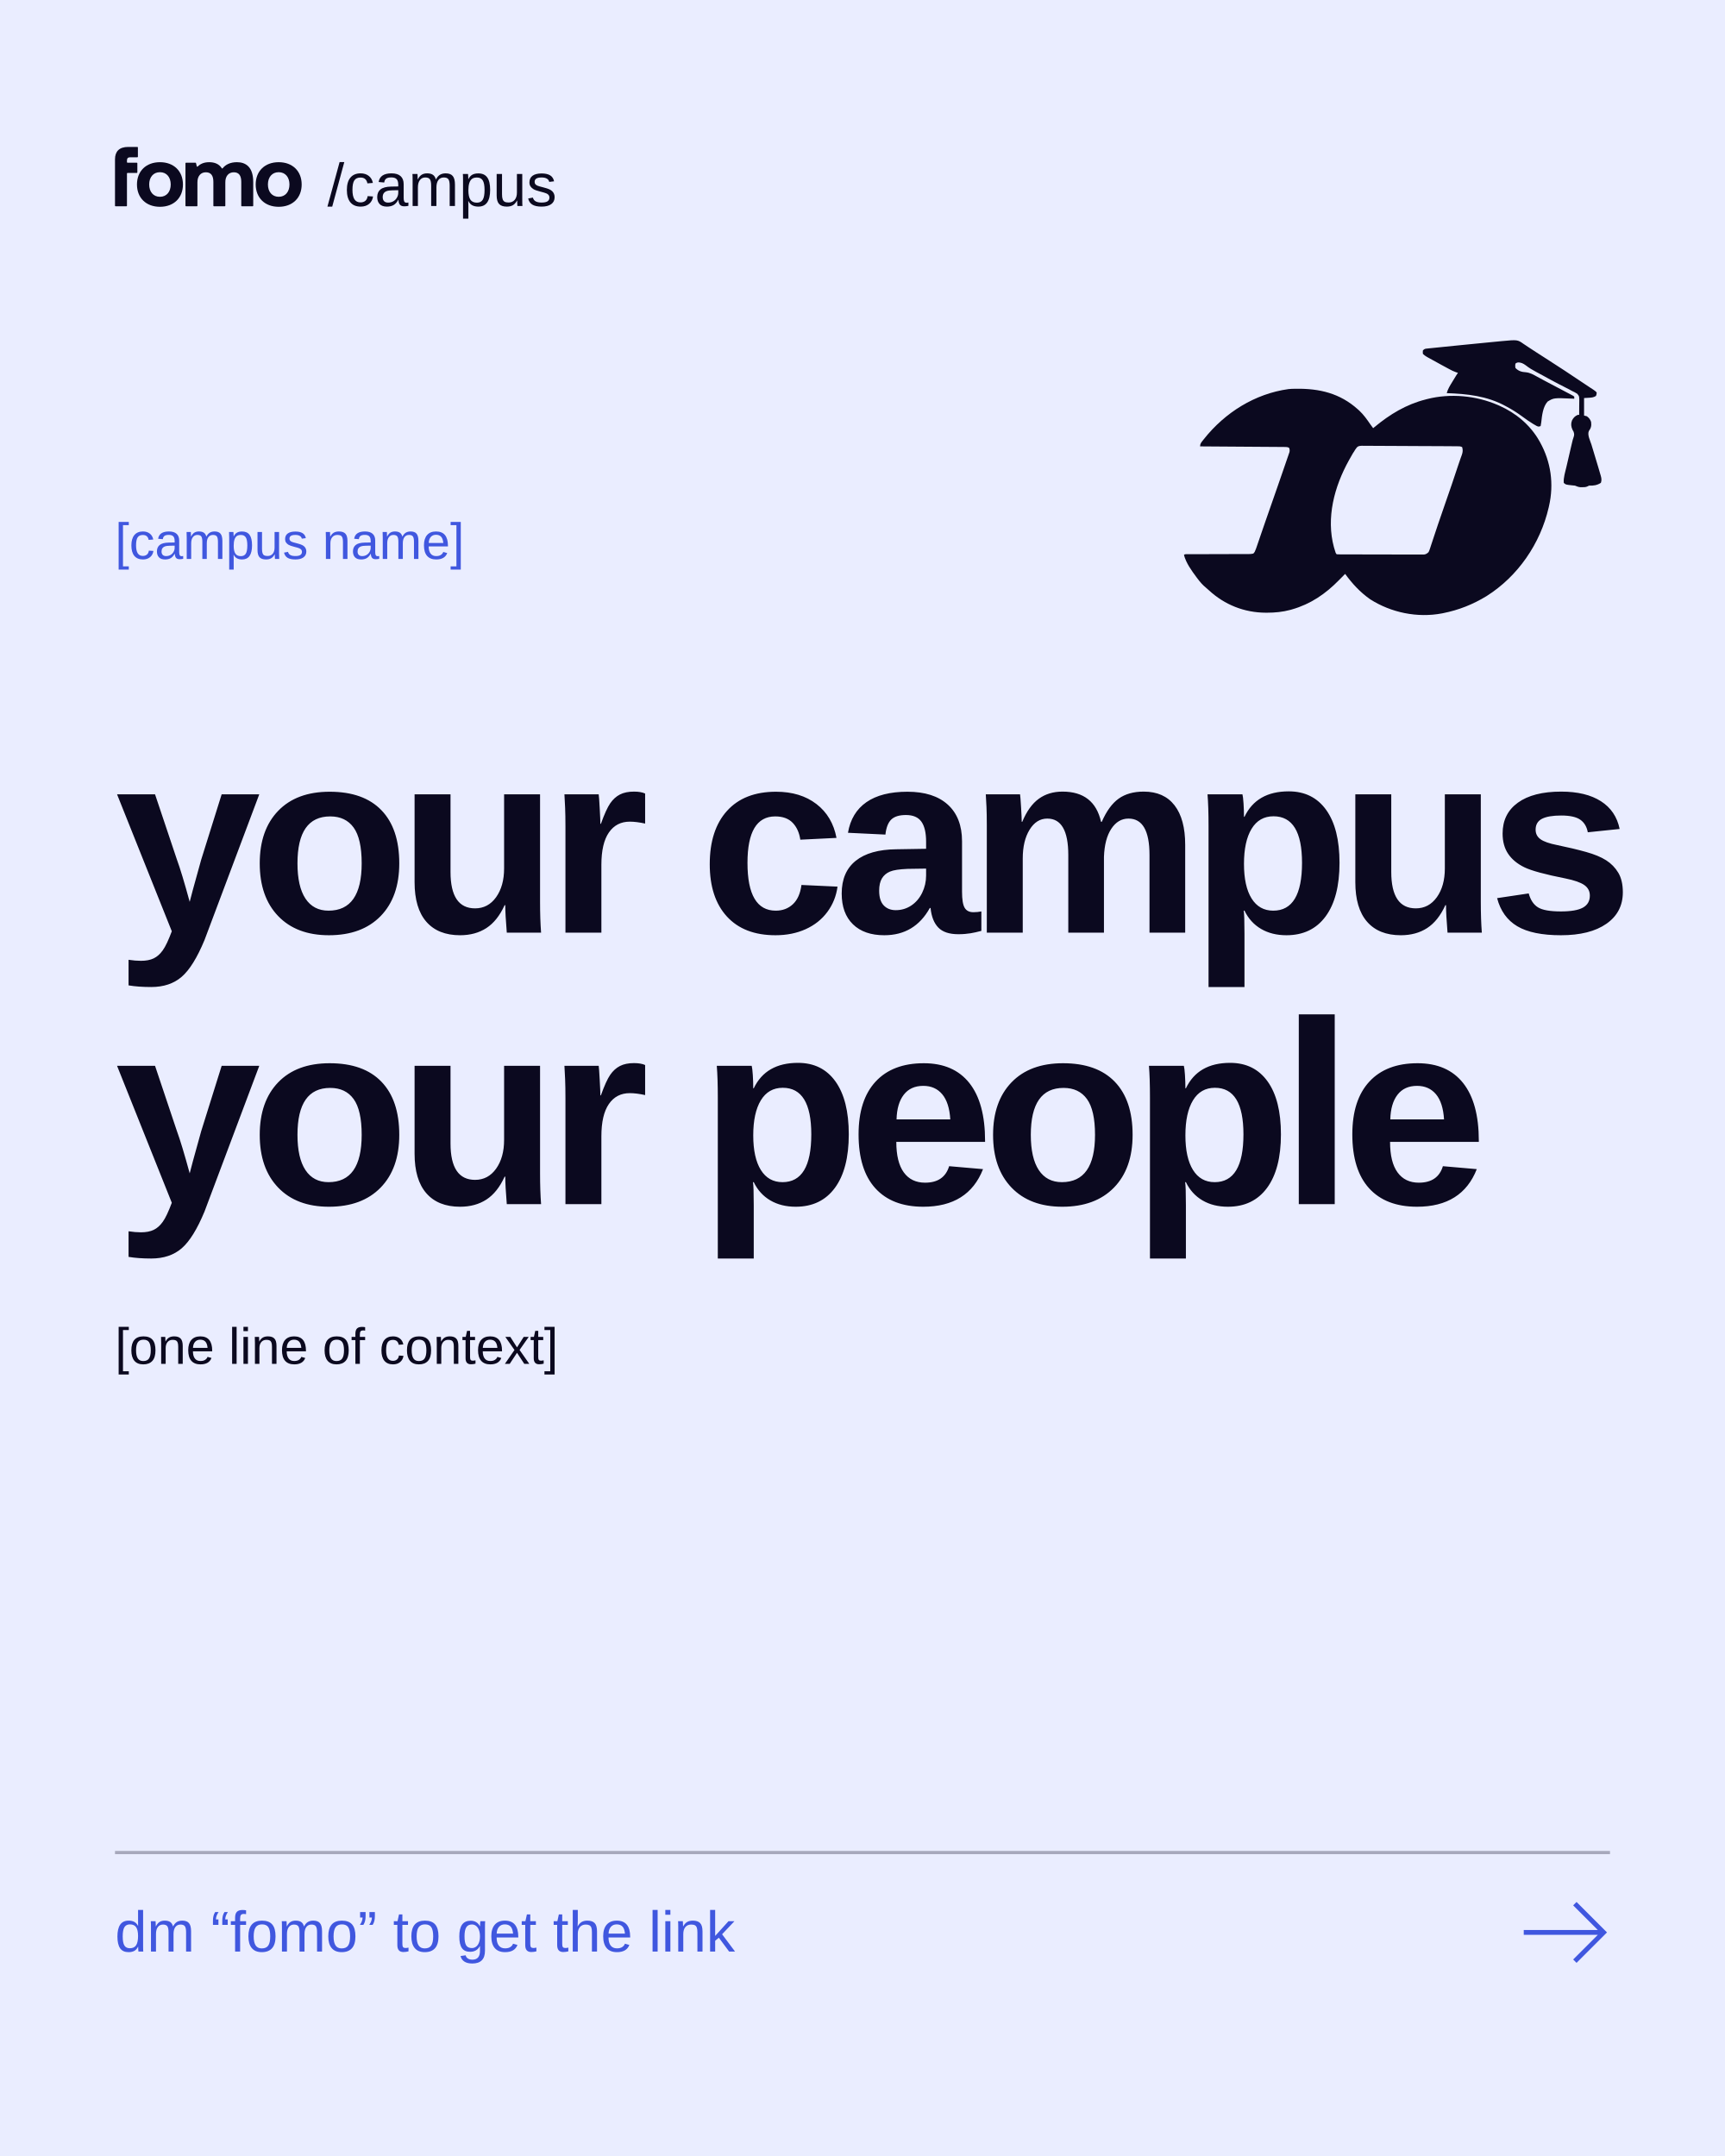
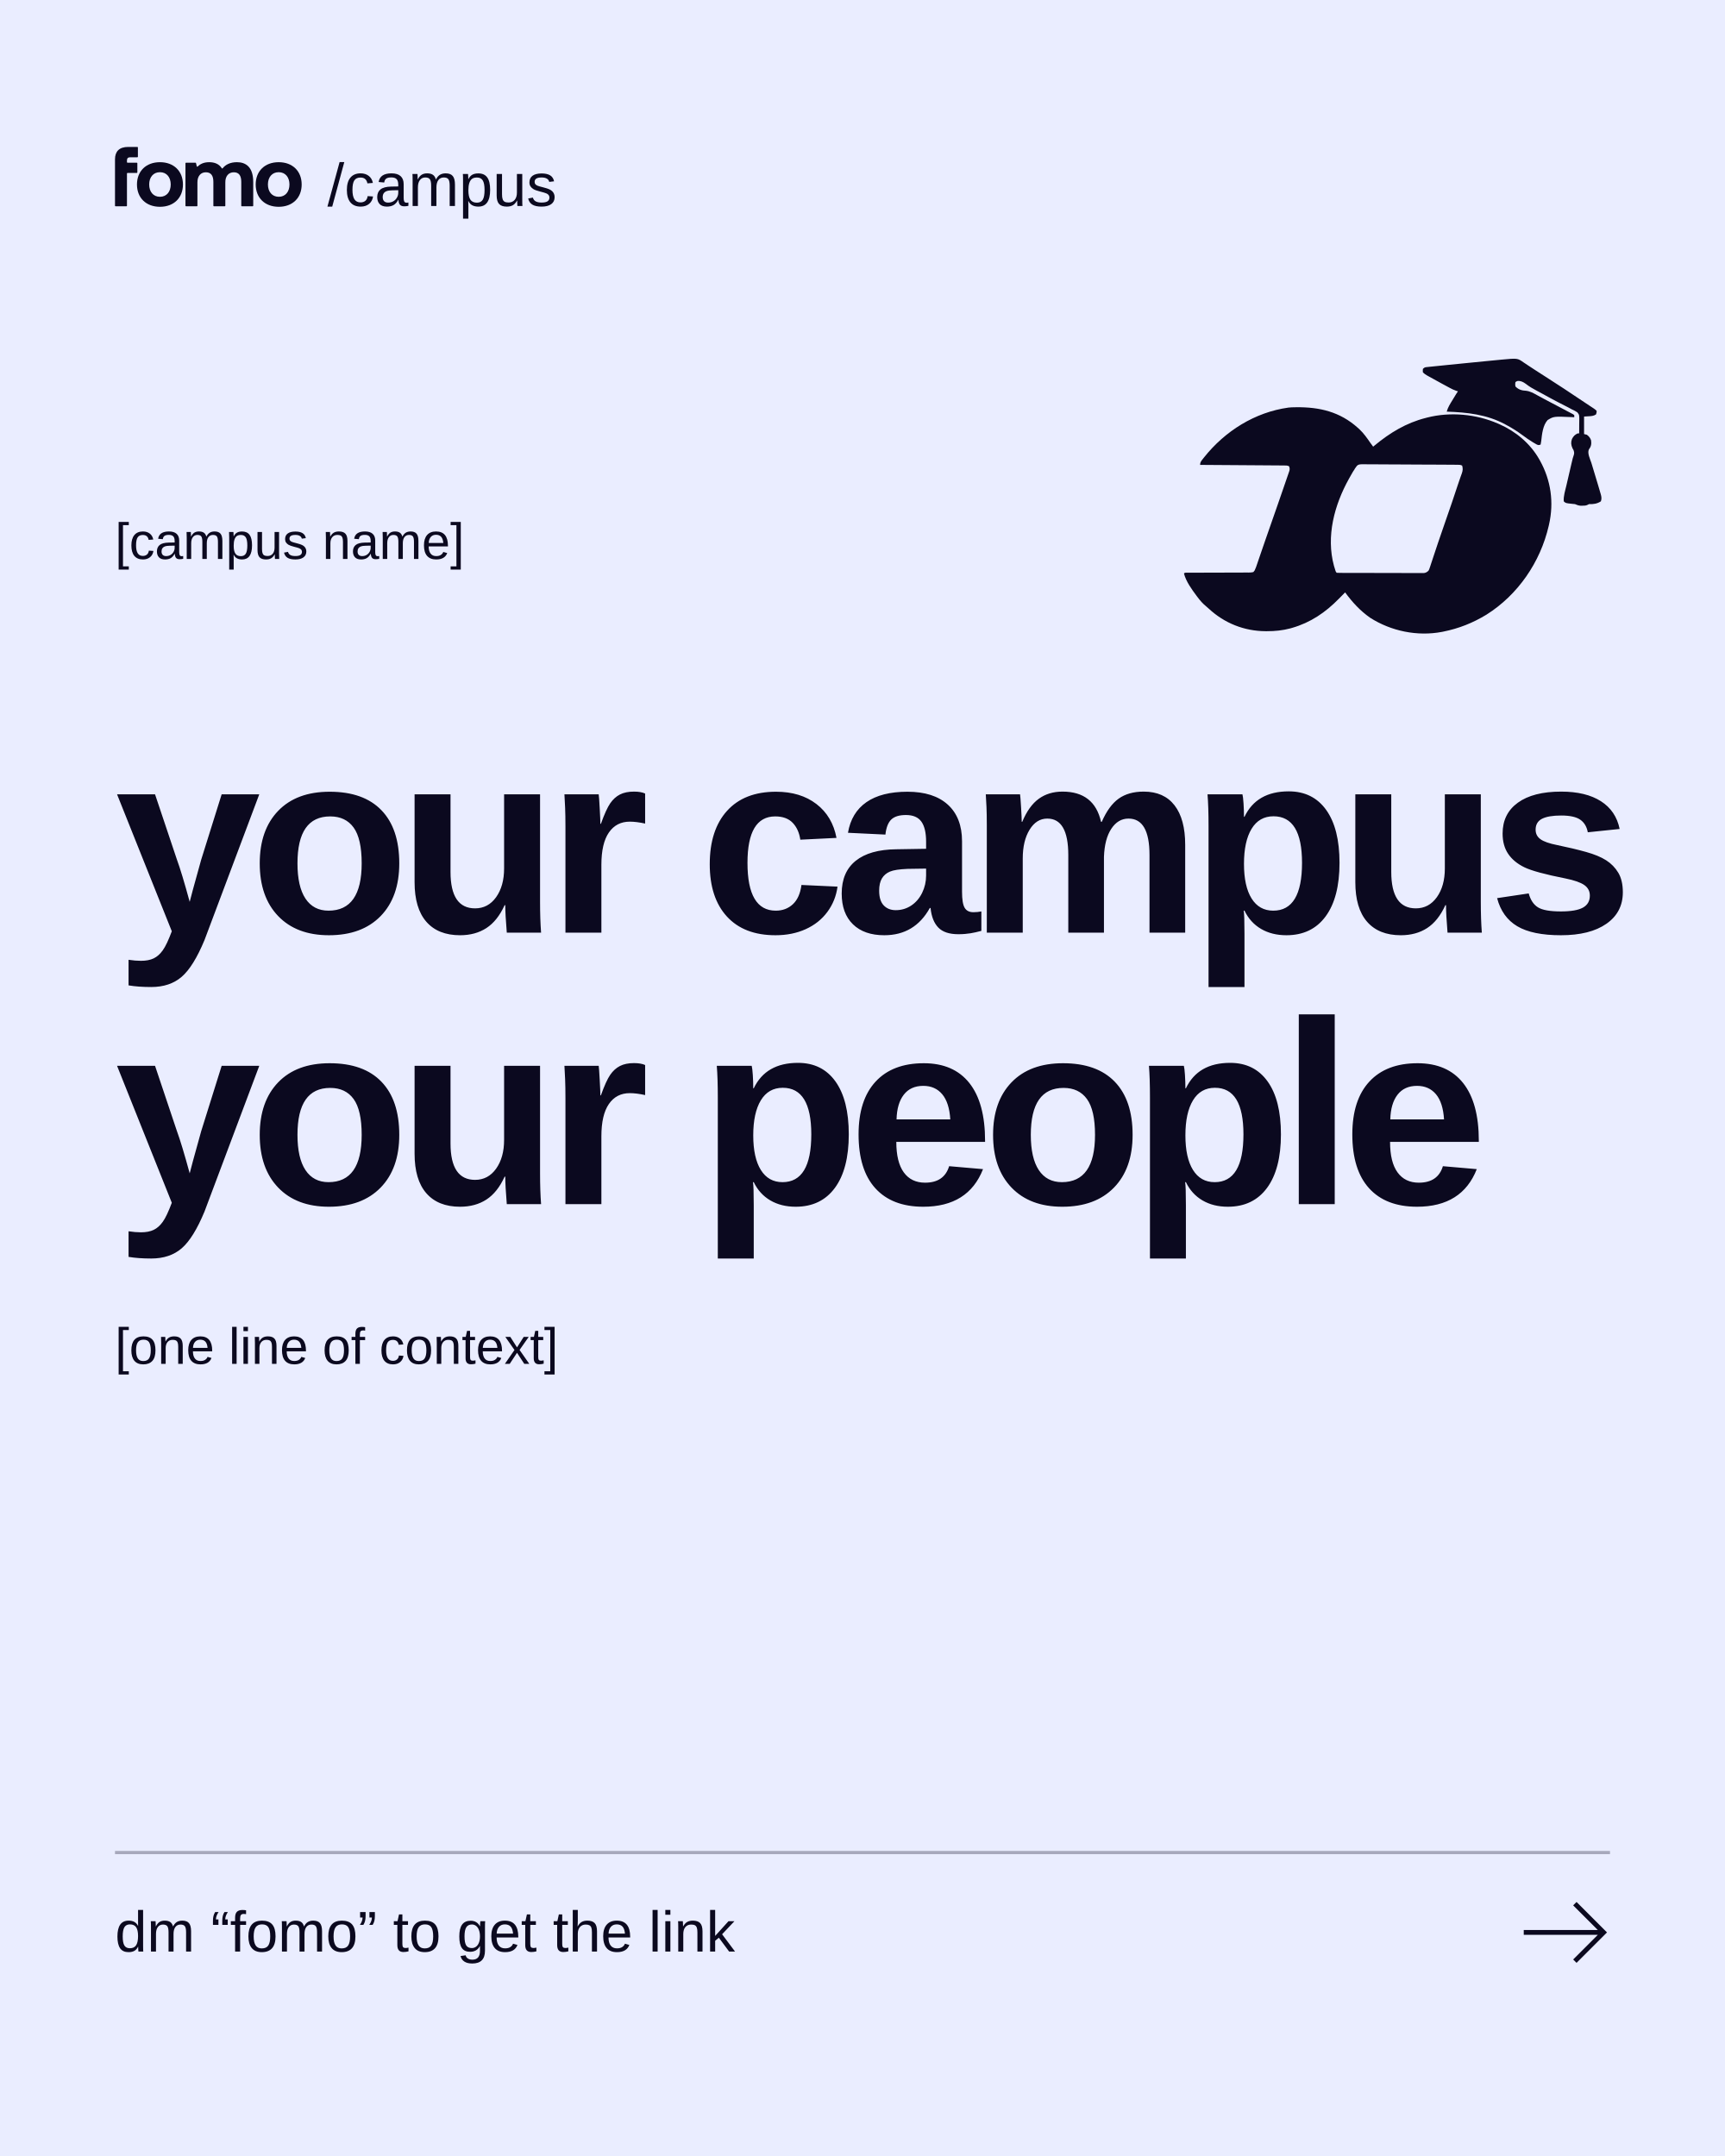
<svg xmlns="http://www.w3.org/2000/svg" xmlns:xlink="http://www.w3.org/1999/xlink" width="1080" height="1350" viewBox="0 0 1080 1350" role="img" aria-labelledby="title description">
  <defs>
    <style>text{font-family:Aeonik,Arial,sans-serif} .headline{font-size:164px;font-weight:700;letter-spacing:-7px} .label{font-size:32px;font-weight:500} .context{font-size:32px;font-weight:400}</style>
    <symbol id="fomo-campus-mark" viewBox="0 0 620 415">
      <g fill="currentColor" fill-rule="evenodd">
        <path d="M0 0 C0.381 0.25 0.381 0.25 2.306 1.515 C3.878 2.55 5.442 3.598 6.998 4.657 C9.732 6.515 12.509 8.298 15.292 10.079 C17.399 11.43 19.495 12.796 21.59 14.164 C24.88 16.307 28.187 18.422 31.504 20.523 C49.106 31.686 66.441 43.242 83.757 54.843 C87.17 57.13 90.585 59.413 94.013 61.676 C94.574 62.047 95.136 62.418 95.714 62.8 C97.17 63.763 98.628 64.722 100.087 65.682 C102.25 67.187 102.25 67.187 104.25 69.188 C104.125 71.688 104.125 71.688 103.25 74.188 C99.92 76.466 96.412 76.605 92.5 76.812 C91.469 76.874 91.469 76.874 86.25 77.188 C86.25 85.438 86.25 93.688 86.25 102.188 C87.57 102.517 88.89 102.847 90.25 103.188 C93.186 105.388 95.078 107.671 96.25 111.188 C96.961 116.546 96.293 120.019 93.027 124.352 C90.708 129.829 95.015 138.1 96.688 143.375 C99.934 153.769 103.084 164.192 106.126 174.648 C106.582 176.211 107.043 177.773 107.508 179.334 C108.163 181.539 108.804 183.747 109.441 185.957 C109.64 186.614 109.838 187.272 110.043 187.949 C111.102 191.689 111.539 194.473 110.25 198.188 C104.979 201.712 99.412 202.434 93.25 202.188 C92.944 202.349 92.944 202.349 91.395 203.164 C88.732 204.435 86.752 204.454 83.812 204.438 C82.886 204.443 81.959 204.448 81.004 204.453 C78.072 204.17 75.954 203.315 73.25 202.188 C71.039 201.879 71.039 201.879 68.875 201.75 C59.926 200.789 59.926 200.789 57.25 198.188 C56.676 190.935 59.254 183.051 60.902 176.047 C61.166 174.91 61.428 173.773 61.691 172.635 C62.238 170.271 62.788 167.908 63.343 165.546 C64.049 162.533 64.748 159.518 65.444 156.502 C66.114 153.6 66.79 150.698 67.465 147.797 C67.589 147.259 67.589 147.259 68.219 144.539 C70.17 136.237 70.17 136.237 71.436 132.618 C72.439 129.624 72.221 128.175 71.25 125.188 C70.734 124.259 70.219 123.331 69.688 122.375 C67.648 117.853 67.231 113.939 68.977 109.227 C71.014 105.3 73.119 103.036 77.25 101.188 C77.91 101.188 78.57 101.188 79.25 101.188 C79.33 97.308 79.35 93.434 79.317 89.554 C79.314 88.237 79.327 86.92 79.356 85.603 C79.581 74.805 79.581 74.805 76.586 71.166 C74.22 69.539 71.868 68.365 69.25 67.188 C67.39 66.189 65.532 65.186 63.676 64.18 C62.166 63.406 60.657 62.632 59.143 61.865 C56.393 60.469 53.652 59.054 50.91 57.641 C50.353 57.354 49.796 57.067 49.223 56.772 C41.778 52.927 34.443 48.882 27.102 44.844 C24.172 43.233 21.236 41.643 18.273 40.094 C12.833 37.246 7.855 34.277 3.02 30.48 C-0.601 27.835 -4.037 26.039 -8.625 26.438 C-10.75 27.188 -10.75 27.188 -11.75 28.188 C-12.125 31 -12.125 31 -11.75 34.188 C-7.513 38.673 -2.735 40.104 3.273 40.398 C9.259 41.042 13.924 43.743 19.125 46.625 C20.657 47.45 22.189 48.275 23.722 49.099 C25.262 49.929 26.798 50.767 28.334 51.605 C31.714 53.44 35.119 55.223 38.531 56.998 C41.6 58.598 44.657 60.22 47.714 61.844 C50.058 63.086 52.407 64.318 54.756 65.549 C57.322 66.898 59.879 68.263 62.438 69.625 C62.925 69.879 62.925 69.879 65.395 71.166 C66.289 71.646 67.184 72.126 68.105 72.621 C68.906 73.044 69.707 73.468 70.532 73.904 C71.099 74.328 71.666 74.751 72.25 75.188 C72.25 76.177 72.25 77.168 72.25 78.188 C71.151 78.125 70.052 78.063 68.92 77.999 C43.085 76.883 43.085 76.883 34.25 82.188 C27.439 89.664 26.212 102.172 25.144 111.841 C24.906 113.925 24.906 113.925 24.25 117.188 C21.25 118.188 21.25 118.188 18.527 116.992 C17.406 116.363 16.294 115.718 15.188 115.062 C14.58 114.71 13.972 114.357 13.346 113.994 C8.089 110.861 3.173 107.315 -1.75 103.688 C-9.148 98.237 -16.625 93.466 -24.75 89.188 C-25.316 88.881 -25.883 88.575 -26.466 88.259 C-52.526 74.198 -80.598 71.188 -109.75 70.188 C-108.162 64.183 -104.98 59.26 -101.75 54 C-101.203 53.098 -100.657 52.197 -100.094 51.268 C-95.861 44.3 -95.861 44.3 -93.75 41.188 C-94.612 40.923 -95.473 40.659 -96.361 40.387 C-99.744 39.256 -102.842 37.695 -105.969 35.992 C-106.545 35.683 -107.121 35.375 -107.714 35.056 C-109.562 34.063 -111.406 33.063 -113.25 32.062 C-114.516 31.379 -115.782 30.696 -117.048 30.013 C-123.518 26.517 -129.979 23.004 -136.375 19.375 C-136.646 19.222 -136.646 19.222 -138.018 18.447 C-140.228 17.172 -141.932 16.005 -143.75 14.188 C-144 11.688 -144 11.688 -143.75 9.188 C-141.368 6.806 -140.56 6.841 -137.29 6.505 C-136.35 6.404 -135.41 6.303 -134.442 6.199 C-133.924 6.148 -133.924 6.148 -131.301 5.891 C-130.209 5.776 -129.117 5.662 -127.991 5.545 C-124.98 5.23 -121.968 4.927 -118.955 4.627 C-116.426 4.374 -113.899 4.115 -111.371 3.855 C-103.213 3.02 -95.052 2.208 -86.891 1.4 C-84.737 1.186 -82.584 0.972 -80.43 0.757 C-71.143 -0.17 -61.855 -1.084 -52.566 -1.986 C-50.513 -2.186 -48.46 -2.388 -46.408 -2.591 C-43.148 -2.912 -39.887 -3.226 -36.627 -3.536 C-34.875 -3.703 -33.123 -3.877 -31.372 -4.051 C-8.751 -6.169 -8.751 -6.169 0 0 Z " fill="currentColor" transform="translate(496.75,16.8125)" id="graduation-cap" />
        <path d="M0 0 C0.334 -0.005 0.334 -0.005 2.026 -0.03 C35.306 -0.419 64.488 6.477 89.801 29.238 C90.184 29.581 90.184 29.581 92.125 31.312 C98.284 37.128 102.994 43.789 107.761 50.741 C109.059 52.61 110.417 54.431 111.801 56.238 C112.456 55.693 113.11 55.148 113.785 54.586 C135.692 36.436 158.906 22.309 186.801 15.238 C187.536 15.044 188.272 14.849 189.029 14.648 C222.008 6.26 258.766 9.745 289.801 23.238 C290.489 23.536 291.178 23.833 291.887 24.14 C315.49 34.578 335.991 51.705 348.801 74.238 C349.161 74.872 349.521 75.506 349.893 76.159 C365.526 104.281 369.958 135.83 362.801 167.238 C362.629 167.999 362.458 168.76 362.281 169.544 C350.348 221.049 318.521 267.61 273.594 295.941 C254.204 307.791 234.057 315.773 211.801 320.238 C211.502 320.298 211.502 320.298 209.992 320.602 C174.894 327.278 137.487 319.563 107.488 300.426 C93.103 290.303 82.155 278.326 71.801 264.238 C68.857 267.165 65.943 270.117 63.051 273.094 C43.793 292.806 22.475 307.371 -4.262 314.988 C-4.609 315.088 -4.609 315.088 -6.369 315.591 C-17.371 318.551 -28.393 319.631 -39.762 319.613 C-40.365 319.613 -40.969 319.612 -41.591 319.612 C-72.15 319.486 -100.351 308.257 -122.715 287.512 C-124.06 286.281 -125.416 285.061 -126.829 283.909 C-131.425 280.147 -135.019 276.047 -138.574 271.301 C-138.854 270.931 -138.854 270.931 -140.267 269.058 C-147.312 259.582 -155.16 248.829 -158.199 237.238 C-157.199 236.238 -157.199 236.238 -155.554 236.114 C-155.195 236.114 -155.195 236.114 -153.379 236.114 C-152.557 236.111 -151.735 236.109 -150.889 236.106 C-149.981 236.108 -149.073 236.11 -148.137 236.112 C-147.662 236.111 -147.662 236.111 -145.255 236.107 C-143.182 236.103 -141.109 236.101 -139.036 236.1 C-134.637 236.097 -130.239 236.075 -125.84 236.055 C-117.64 236.017 -109.441 235.985 -101.241 235.988 C-95.547 235.99 -89.853 235.965 -84.159 235.926 C-81.984 235.915 -79.81 235.914 -77.635 235.922 C-74.596 235.931 -71.559 235.91 -68.52 235.882 C-67.616 235.892 -66.712 235.902 -65.781 235.913 C-63.48 235.874 -61.431 235.795 -59.199 235.238 C-57.222 232.975 -57.222 232.975 -56.199 230.238 C-56.049 229.877 -56.049 229.877 -55.287 228.046 C-55.034 227.307 -54.781 226.568 -54.52 225.807 C-54.225 224.954 -53.929 224.101 -53.625 223.222 C-53.313 222.303 -53.001 221.384 -52.68 220.438 C-52.345 219.467 -52.01 218.496 -51.665 217.495 C-50.567 214.307 -49.477 211.116 -48.387 207.926 C-47.618 205.689 -46.848 203.452 -46.078 201.216 C-45.688 200.085 -45.299 198.955 -44.91 197.824 C-44.717 197.263 -44.523 196.703 -44.324 196.125 C-43.737 194.417 -43.149 192.708 -42.562 191 C-39.445 181.928 -36.273 172.877 -33.085 163.829 C-30.438 156.305 -27.818 148.772 -25.199 141.238 C-25.01 140.693 -25.01 140.693 -24.05 137.935 C-21.733 131.275 -19.426 124.611 -17.137 117.941 C-16.101 114.925 -15.062 111.911 -14.015 108.9 C-12.847 105.543 -11.696 102.18 -10.547 98.816 C-10.192 97.805 -9.838 96.793 -9.473 95.751 C-9.315 95.284 -9.315 95.284 -8.516 92.923 C-8.236 92.111 -7.956 91.299 -7.668 90.462 C-7.144 87.979 -7.261 86.586 -8.199 84.238 C-10.694 82.991 -12.393 83.1 -15.185 83.08 C-16.24 83.07 -17.294 83.06 -18.381 83.05 C-19.554 83.044 -20.727 83.039 -21.901 83.033 C-23.133 83.023 -24.364 83.013 -25.596 83.003 C-28.945 82.976 -32.294 82.955 -35.643 82.935 C-39.141 82.913 -42.639 82.886 -46.137 82.859 C-52.764 82.809 -59.39 82.764 -66.016 82.721 C-73.559 82.672 -81.102 82.617 -88.645 82.561 C-104.163 82.447 -119.681 82.341 -135.199 82.238 C-135.199 78.256 -133.316 76.355 -130.949 73.363 C-130.725 73.077 -130.725 73.077 -129.591 71.629 C-99.67 33.987 -57.047 7.132 -9.063 0.45 C-6.043 0.107 -3.037 0.037 0 0 Z M85.796 87.473 C85.467 88.055 85.139 88.638 84.801 89.238 C84.204 90.127 83.608 91.016 82.993 91.931 C81.328 94.816 79.668 97.702 78.051 100.613 C77.748 101.154 77.446 101.696 77.135 102.253 C56.446 139.508 44.401 184.136 55.855 226.273 C58.318 234.756 58.318 234.756 59.801 236.238 C61.436 236.341 63.077 236.373 64.716 236.379 C65.248 236.382 65.248 236.382 67.94 236.396 C69.13 236.397 70.319 236.398 71.509 236.399 C72.754 236.404 73.999 236.409 75.244 236.414 C78.634 236.428 82.025 236.434 85.415 236.438 C87.533 236.441 89.65 236.446 91.767 236.45 C98.388 236.464 105.009 236.473 111.629 236.477 C119.278 236.482 126.927 236.499 134.576 236.528 C140.483 236.55 146.39 236.56 152.298 236.561 C155.828 236.562 159.358 236.568 162.889 236.586 C166.21 236.602 169.532 236.605 172.854 236.596 C174.073 236.595 175.292 236.599 176.511 236.609 C178.175 236.622 179.84 236.614 181.505 236.606 C181.971 236.607 181.971 236.607 184.328 236.61 C187.274 236.167 188.63 235.243 190.801 233.238 C191.826 231.269 191.826 231.269 192.577 228.99 C192.87 228.127 193.162 227.263 193.463 226.373 C193.766 225.431 194.07 224.49 194.383 223.52 C194.714 222.531 195.045 221.542 195.385 220.524 C196.286 217.828 197.174 215.128 198.058 212.427 C198.991 209.588 199.939 206.754 200.887 203.919 C201.273 202.767 201.658 201.614 202.044 200.462 C202.235 199.888 202.427 199.315 202.624 198.725 C203.21 196.972 203.793 195.219 204.377 193.465 C207.713 183.444 211.177 173.469 214.683 163.506 C220.927 145.762 227.018 127.969 232.861 110.088 C233.957 106.744 235.087 103.418 236.28 100.107 C236.399 99.771 236.399 99.771 237.001 98.067 C237.451 96.798 237.911 95.532 238.385 94.271 C239.795 90.248 239.98 87.345 238.801 83.238 C236.124 81.9 234.056 82.094 231.058 82.071 C230.464 82.065 229.871 82.059 229.259 82.053 C227.261 82.035 225.264 82.024 223.267 82.014 C221.838 82.002 220.409 81.991 218.98 81.979 C214.279 81.943 209.579 81.917 204.879 81.895 C204.079 81.891 203.28 81.887 202.456 81.883 C194.917 81.846 187.378 81.815 179.839 81.793 C170.194 81.766 160.549 81.715 150.904 81.633 C144.124 81.577 137.344 81.548 130.563 81.539 C126.512 81.533 122.463 81.515 118.413 81.468 C114.601 81.424 110.79 81.413 106.977 81.428 C105.58 81.428 104.183 81.416 102.786 81.39 C90.014 81.172 90.014 81.172 85.796 87.473 Z " fill="currentColor" transform="translate(170.1992,80.76172)" id="fomo-eyes" />
      </g>
    </symbol>
    <symbol id="fomo-wordmark" viewBox="0 0 352 113" fill="none">
      <path d="M0.003 23.325C0.003 8.468 7.991 0 24.923 0H42.105C42.675 0 43.134 0.46 43.134 1.029V18.462C43.134 19.031 42.675 19.49 42.105 19.49H28.757C24.443 19.49 22.526 21.408 22.526 25.561V28.685C22.526 29.255 22.985 29.714 23.555 29.714H41.076C41.646 29.714 42.105 30.174 42.105 30.743V48.014C42.105 48.584 41.646 49.043 41.076 49.043H23.555C22.985 49.043 22.526 49.503 22.526 50.072V110.797C22.526 111.366 22.066 111.826 21.497 111.826H1.029C0.46 111.826 0 111.366 0 110.797V23.325H0.003Z" fill="currentColor" />
      <path d="M41.381 70.769C41.381 45.528 58.636 28.757 84.673 28.757C110.711 28.757 127.965 45.531 127.965 70.769C127.965 96.008 110.711 112.782 84.673 112.782C58.636 112.782 41.381 96.008 41.381 70.769ZM104.959 70.769C104.959 57.192 97.291 47.606 84.67 47.606C72.049 47.606 64.384 57.192 64.384 70.769C64.384 84.347 72.052 93.933 84.67 93.933C97.287 93.933 104.959 84.347 104.959 70.769Z" fill="currentColor" />
      <path d="M260.369 65.978V110.796C260.369 111.366 259.909 111.825 259.34 111.825H238.872C238.302 111.825 237.843 111.366 237.843 110.796V65.817C237.843 53.995 233.371 47.767 223.785 47.767C214.199 47.767 207.491 54.794 207.81 67.415V110.796C207.81 111.366 207.35 111.825 206.781 111.825H186.313C185.744 111.825 185.284 111.366 185.284 110.796V65.817C185.284 53.995 180.812 47.767 171.065 47.767C161.318 47.767 155.251 55.117 155.251 66.616V110.796C155.251 111.366 154.792 111.825 154.222 111.825H133.754C133.185 111.825 132.725 111.366 132.725 110.796V30.746C132.725 30.177 133.185 29.717 133.754 29.717H151.571C152.044 29.717 152.456 30.039 152.569 30.495L154.088 36.58C154.246 37.211 155.028 37.447 155.501 37.002C160.183 32.615 166.476 28.757 177.451 28.757C186.961 28.757 195.882 31.703 201.246 40.284C201.565 40.791 202.281 40.836 202.652 40.362C208.307 33.136 217.317 28.757 229.687 28.757C245.662 28.757 260.358 37.063 260.358 65.978H260.369Z" fill="currentColor" />
      <path d="M265.029 70.769C265.029 45.528 282.284 28.757 308.321 28.757C334.359 28.757 351.613 45.531 351.613 70.769C351.613 96.008 334.359 112.782 308.321 112.782C282.284 112.782 265.029 96.008 265.029 70.769ZM328.607 70.769C328.607 57.192 320.939 47.606 308.318 47.606C295.697 47.606 288.032 57.192 288.032 70.769C288.032 84.347 295.7 93.933 308.318 93.933C320.935 93.933 328.607 84.347 328.607 70.769Z" fill="currentColor" />
    </symbol>
  </defs>
  <g id="background">
    <rect width="1080" height="1350" fill="#EAEDFF" />
  </g>
  <g id="brand" color="#0B091F">
    <use href="#fomo-wordmark" xlink:href="#fomo-wordmark" x="72" y="92" width="117" height="37.560" />
    <text x="205" y="129" fill="#0B091F" font-size="38" font-weight="500">/campus</text>
-     <use href="#fomo-campus-mark" xlink:href="#fomo-campus-mark" x="736" y="208" width="272" height="182.065" />
+     <use href="#fomo-campus-mark" xlink:href="#fomo-campus-mark" x="736" y="208" width="272" height="205.227" />
  </g>
  <g id="editable-message">
-     <text x="72" y="350" class="label" fill="#4057DF">[campus name]</text>
+     <text x="72" y="350" class="label" fill="#0B091F">[campus name]</text>
    <text x="72" y="584" class="headline" fill="#0B091F">your campus</text>
    <text x="72" y="754" class="headline" fill="#0B091F">your people</text>
    <text x="72" y="854" class="context" fill="#0B091F">[one line of context]</text>
  </g>
  <g id="editable-call-to-action">
    <path d="M72 1160 H1008" stroke="#0B091F" stroke-opacity=".3" stroke-width="2" />
-     <text x="72" y="1222" fill="#4057DF" font-size="36" font-weight="500">dm “fomo” to get the link</text>
-     <path d="M954 1210 H1004 M986 1192 L1004 1210 L986 1228" fill="none" stroke="#4057DF" stroke-width="3" />
+     <text x="72" y="1222" fill="#0B091F" font-size="36" font-weight="500">dm “fomo” to get the link</text>
+     <path d="M954 1210 H1004 M986 1192 L1004 1210 L986 1228" fill="none" stroke="#0B091F" stroke-width="3" />
  </g>
</svg>
